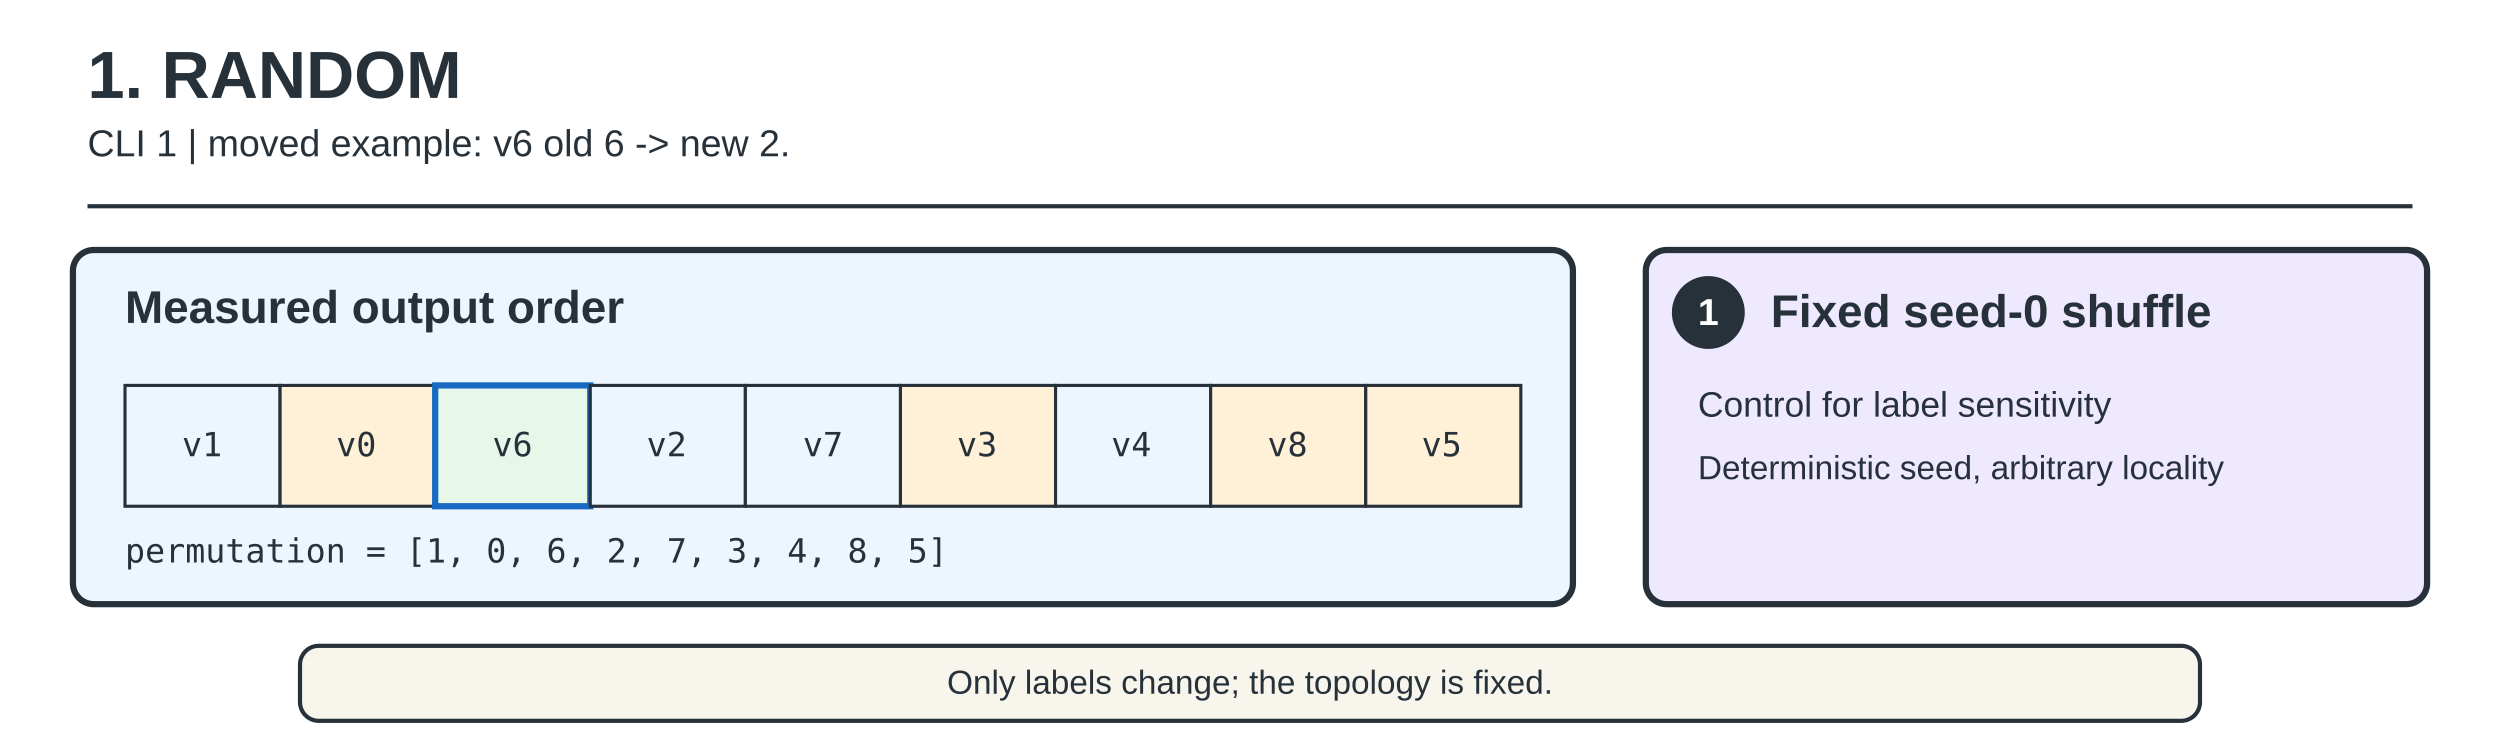
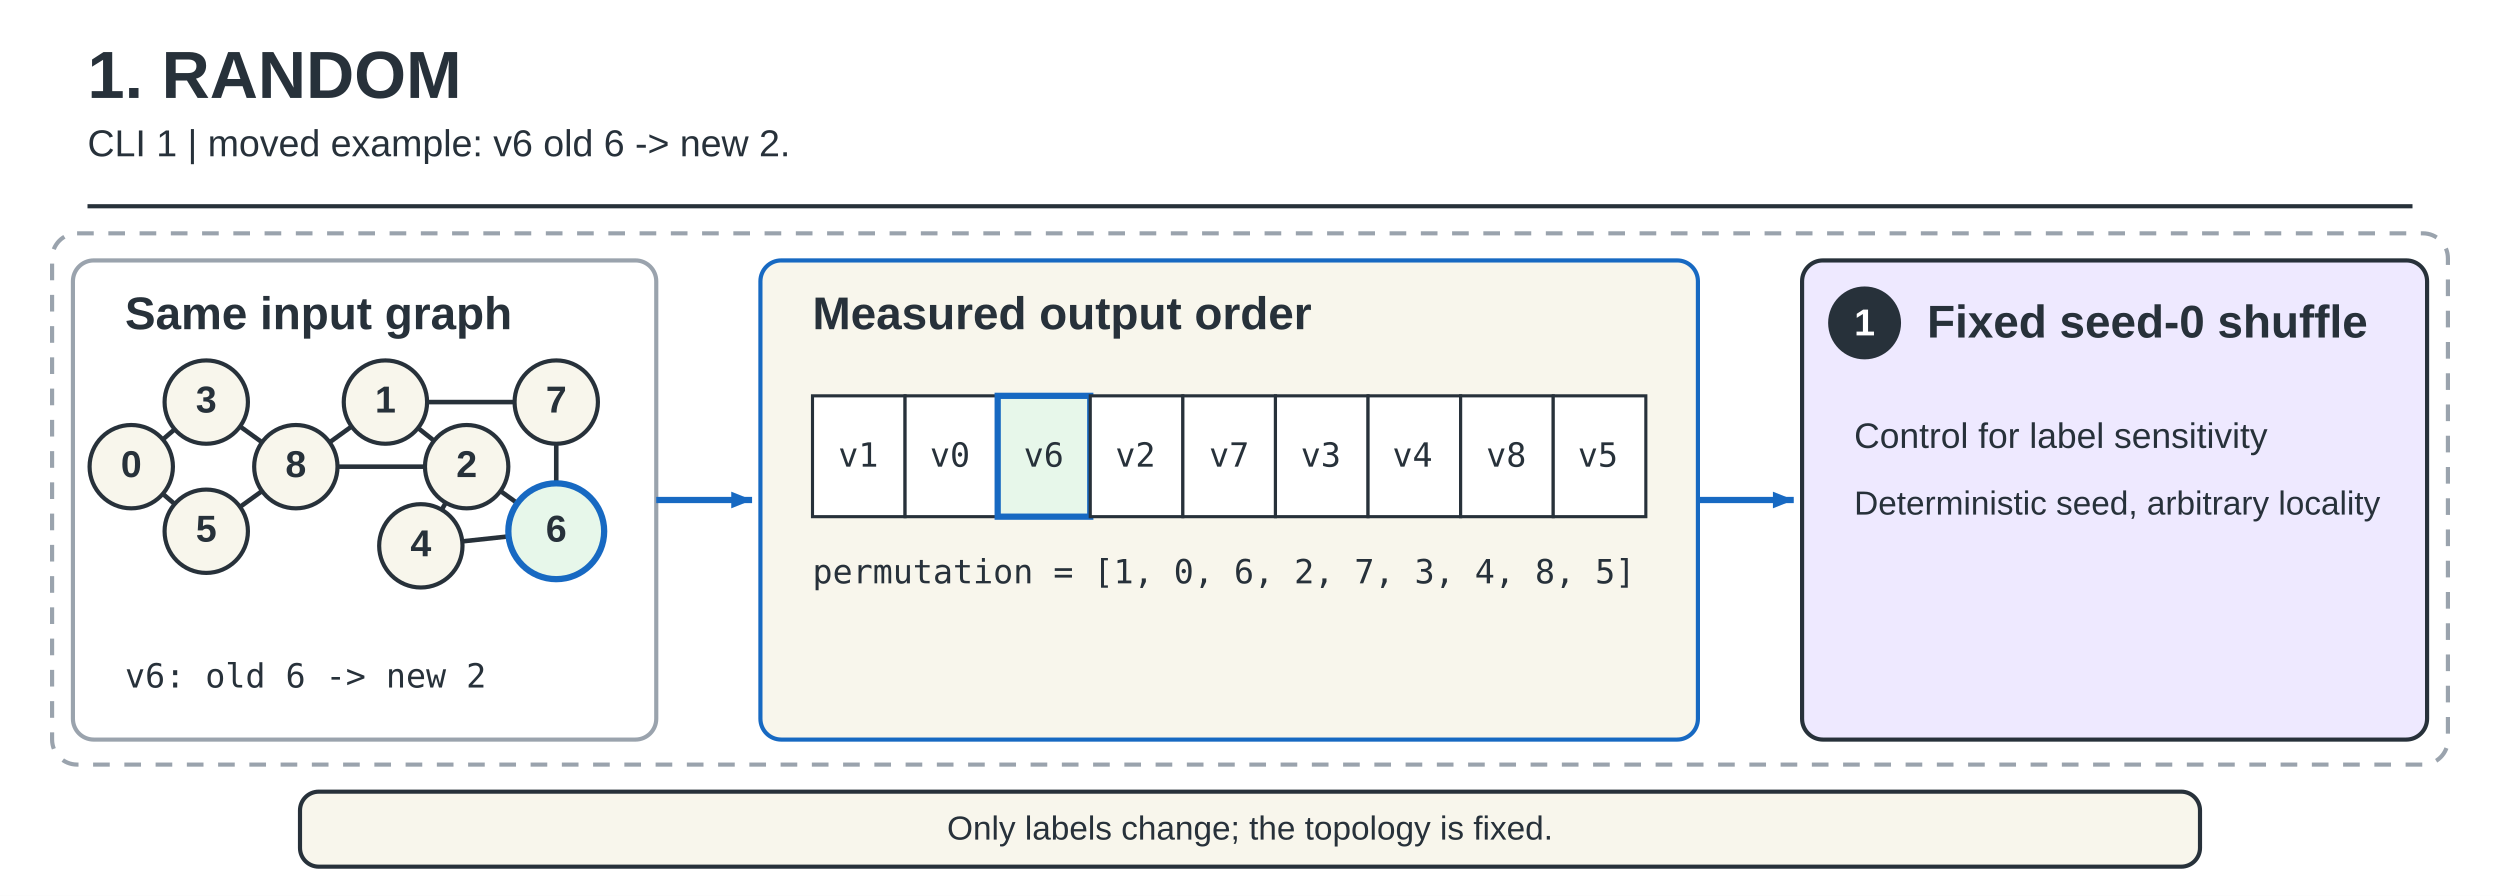
- <svg xmlns="http://www.w3.org/2000/svg" width="1200" height="360" viewBox="0 0 1200 360" role="img" aria-labelledby="title desc" fill="#27313A">
+ <svg xmlns="http://www.w3.org/2000/svg" width="1200" height="430" viewBox="0 0 1200 430" role="img" aria-labelledby="title desc" fill="#27313A">
  <defs>
    <marker id="arrow" viewBox="0 0 10 8" markerWidth="10" markerHeight="8" refX="10" refY="4" orient="auto" markerUnits="userSpaceOnUse">
      <path d="M0 0 L10 4 L0 8 Z" fill="#1769C2" />
    </marker>
    <style>
      :root{color-scheme:light dark}
      @media(prefers-color-scheme:dark){
        [fill="#27313A"]{fill:#ECE7DD}[stroke="#27313A"]{stroke:#ECE7DD}
        [fill="#FFFFFF"]{fill:#1E2327}[fill="#F8F6EC"]{fill:#252A2E}
        [fill="#EDF5FF"]{fill:#273846}[fill="#E7F7EA"]{fill:#24382A}
        [fill="#FFF0D8"]{fill:#3B3122}[fill="#F7DEDC"]{fill:#3D292A}
        [fill="#EEE9FF"]{fill:#302C3C}[stroke="#9AA3AD"]{stroke:#747D86}
        [stroke="#1769C2"]{stroke:#63A8FF}[fill="#1769C2"]{fill:#63A8FF}
        .arrow{stroke:#63A8FF!important}.edge{stroke:#ECE7DD!important}
      }
      .sans{font-family:Arial,Helvetica,sans-serif}
      .mono{font-family:"SFMono-Regular",Consolas,monospace}
      .title{font-size:32px;font-weight:700}.subtitle{font-size:18px}
      .domain{font-size:16px;font-weight:700;letter-spacing:1.2px}.heading{font-size:22px;font-weight:700}
      .label{font-size:18px;font-weight:700}.body{font-size:17px}.small{font-size:16px}
      .arrow{fill:none;stroke:#1769C2;stroke-width:3;marker-end:url(#arrow)}
      .edge{stroke:#27313A;stroke-width:2.2}
    </style>
  </defs>
-   <rect width="1200" height="360" fill="#FFFFFF" />
+   <rect width="1200" height="430" fill="#FFFFFF" />
  <text x="42" y="47" class="sans title">1. RANDOM</text>
  <text x="42" y="75" class="sans subtitle">CLI 1 | moved example: v6 old 6 -&gt; new 2.</text>
  <line x1="42" y1="99" x2="1158" y2="99" stroke="#27313A" stroke-width="2" />
-   <rect x="35" y="120" width="720" height="170" rx="10" fill="#EDF5FF" stroke="#27313A" stroke-width="3" />
-   <text x="60" y="155" class="sans heading">Measured output order</text>
-   <rect x="60.00" y="185" width="74.44" height="58" fill="#EDF5FF" stroke="#27313A" stroke-width="1.5" />
-   <text x="97" y="219" class="mono small" text-anchor="middle">v1</text>
-   <rect x="134.44" y="185" width="74.44" height="58" fill="#FFF0D8" stroke="#27313A" stroke-width="1.5" />
-   <text x="171" y="219" class="mono small" text-anchor="middle">v0</text>
-   <rect x="208.89" y="185" width="74.44" height="58" fill="#E7F7EA" stroke="#1769C2" stroke-width="3" />
-   <text x="246" y="219" class="mono small" text-anchor="middle">v6</text>
-   <rect x="283.33" y="185" width="74.44" height="58" fill="#EDF5FF" stroke="#27313A" stroke-width="1.5" />
-   <text x="320" y="219" class="mono small" text-anchor="middle">v2</text>
-   <rect x="357.78" y="185" width="74.44" height="58" fill="#EDF5FF" stroke="#27313A" stroke-width="1.5" />
-   <text x="395" y="219" class="mono small" text-anchor="middle">v7</text>
-   <rect x="432.22" y="185" width="74.44" height="58" fill="#FFF0D8" stroke="#27313A" stroke-width="1.5" />
-   <text x="469" y="219" class="mono small" text-anchor="middle">v3</text>
-   <rect x="506.67" y="185" width="74.44" height="58" fill="#EDF5FF" stroke="#27313A" stroke-width="1.5" />
-   <text x="543" y="219" class="mono small" text-anchor="middle">v4</text>
-   <rect x="581.11" y="185" width="74.44" height="58" fill="#FFF0D8" stroke="#27313A" stroke-width="1.5" />
-   <text x="618" y="219" class="mono small" text-anchor="middle">v8</text>
-   <rect x="655.56" y="185" width="74.44" height="58" fill="#FFF0D8" stroke="#27313A" stroke-width="1.5" />
-   <text x="692" y="219" class="mono small" text-anchor="middle">v5</text>
-   <text x="60" y="270" class="mono small">permutation = [1, 0, 6, 2, 7, 3, 4, 8, 5]</text>
-   <rect x="790" y="120" width="375" height="170" rx="10" fill="#EEE9FF" stroke="#27313A" stroke-width="3" />
-   <circle cx="820" cy="150" r="17" fill="#27313A" stroke="#27313A" stroke-width="1" />
-   <text x="820" y="156" class="sans label" text-anchor="middle" fill="#FFFFFF">1</text>
-   <text x="850" y="157" class="sans heading">Fixed seed-0 shuffle</text>
-   <text x="815" y="200" class="sans body">Control for label sensitivity</text>
-   <text x="815" y="230" class="sans small">Deterministic seed, arbitrary locality</text>
-   <rect x="144" y="310" width="912" height="36" rx="9" fill="#F8F6EC" stroke="#27313A" stroke-width="2" />
-   <text x="600" y="333" class="sans small" text-anchor="middle">Only labels change; the topology is fixed.</text>
+   <rect x="25" y="112" width="1150" height="255" rx="12" fill="none" stroke="#9AA3AD" stroke-width="2" stroke-dasharray="8 7" />
+   <rect x="35" y="125" width="280" height="230" rx="10" fill="#FFFFFF" stroke="#9AA3AD" stroke-width="2" />
+   <text x="60" y="158" class="sans heading">Same input graph</text>
+   <line x1="63" y1="224" x2="99" y2="193" class="edge" />
+   <line x1="63" y1="224" x2="99" y2="255" class="edge" />
+   <line x1="99" y1="193" x2="142" y2="224" class="edge" />
+   <line x1="99" y1="255" x2="142" y2="224" class="edge" />
+   <line x1="142" y1="224" x2="185" y2="193" class="edge" />
+   <line x1="142" y1="224" x2="224" y2="224" class="edge" />
+   <line x1="185" y1="193" x2="224" y2="224" class="edge" />
+   <line x1="185" y1="193" x2="267" y2="193" class="edge" />
+   <line x1="224" y1="224" x2="202" y2="262" class="edge" />
+   <line x1="224" y1="224" x2="267" y2="255" class="edge" />
+   <line x1="202" y1="262" x2="267" y2="255" class="edge" />
+   <line x1="267" y1="255" x2="267" y2="193" class="edge" />
+   <circle cx="63" cy="224" r="20" fill="#F8F6EC" stroke="#27313A" stroke-width="2" />
+   <text x="63" y="229" class="sans label" text-anchor="middle">0</text>
+   <circle cx="185" cy="193" r="20" fill="#F8F6EC" stroke="#27313A" stroke-width="2" />
+   <text x="185" y="198" class="sans label" text-anchor="middle">1</text>
+   <circle cx="224" cy="224" r="20" fill="#F8F6EC" stroke="#27313A" stroke-width="2" />
+   <text x="224" y="229" class="sans label" text-anchor="middle">2</text>
+   <circle cx="99" cy="193" r="20" fill="#F8F6EC" stroke="#27313A" stroke-width="2" />
+   <text x="99" y="198" class="sans label" text-anchor="middle">3</text>
+   <circle cx="202" cy="262" r="20" fill="#F8F6EC" stroke="#27313A" stroke-width="2" />
+   <text x="202" y="267" class="sans label" text-anchor="middle">4</text>
+   <circle cx="99" cy="255" r="20" fill="#F8F6EC" stroke="#27313A" stroke-width="2" />
+   <text x="99" y="260" class="sans label" text-anchor="middle">5</text>
+   <circle cx="267" cy="255" r="23" fill="#E7F7EA" stroke="#1769C2" stroke-width="3" />
+   <text x="267" y="260" class="sans label" text-anchor="middle">6</text>
+   <circle cx="267" cy="193" r="20" fill="#F8F6EC" stroke="#27313A" stroke-width="2" />
+   <text x="267" y="198" class="sans label" text-anchor="middle">7</text>
+   <circle cx="142" cy="224" r="20" fill="#F8F6EC" stroke="#27313A" stroke-width="2" />
+   <text x="142" y="229" class="sans label" text-anchor="middle">8</text>
+   <text x="60" y="330" class="mono small">v6: old 6 -&gt; new 2</text>
+   <rect x="365" y="125" width="450" height="230" rx="10" fill="#F8F6EC" stroke="#1769C2" stroke-width="2" />
+   <text x="390" y="158" class="sans heading">Measured output order</text>
+   <rect x="390.00" y="190" width="44.44" height="58" fill="#FFFFFF" stroke="#27313A" stroke-width="1.5" />
+   <text x="412" y="224" class="mono small" text-anchor="middle">v1</text>
+   <rect x="434.44" y="190" width="44.44" height="58" fill="#FFFFFF" stroke="#27313A" stroke-width="1.5" />
+   <text x="456" y="224" class="mono small" text-anchor="middle">v0</text>
+   <rect x="478.89" y="190" width="44.44" height="58" fill="#E7F7EA" stroke="#1769C2" stroke-width="3" />
+   <text x="501" y="224" class="mono small" text-anchor="middle">v6</text>
+   <rect x="523.33" y="190" width="44.44" height="58" fill="#FFFFFF" stroke="#27313A" stroke-width="1.5" />
+   <text x="545" y="224" class="mono small" text-anchor="middle">v2</text>
+   <rect x="567.78" y="190" width="44.44" height="58" fill="#FFFFFF" stroke="#27313A" stroke-width="1.5" />
+   <text x="590" y="224" class="mono small" text-anchor="middle">v7</text>
+   <rect x="612.22" y="190" width="44.44" height="58" fill="#FFFFFF" stroke="#27313A" stroke-width="1.5" />
+   <text x="634" y="224" class="mono small" text-anchor="middle">v3</text>
+   <rect x="656.67" y="190" width="44.44" height="58" fill="#FFFFFF" stroke="#27313A" stroke-width="1.5" />
+   <text x="678" y="224" class="mono small" text-anchor="middle">v4</text>
+   <rect x="701.11" y="190" width="44.44" height="58" fill="#FFFFFF" stroke="#27313A" stroke-width="1.5" />
+   <text x="723" y="224" class="mono small" text-anchor="middle">v8</text>
+   <rect x="745.56" y="190" width="44.44" height="58" fill="#FFFFFF" stroke="#27313A" stroke-width="1.5" />
+   <text x="767" y="224" class="mono small" text-anchor="middle">v5</text>
+   <text x="390" y="280" class="mono small">permutation = [1, 0, 6, 2, 7, 3, 4, 8, 5]</text>
+   <rect x="865" y="125" width="300" height="230" rx="10" fill="#EEE9FF" stroke="#27313A" stroke-width="2" />
+   <circle cx="895" cy="155" r="17" fill="#27313A" stroke="#27313A" stroke-width="1" />
+   <text x="895" y="161" class="sans label" text-anchor="middle" fill="#FFFFFF">1</text>
+   <text x="925" y="162" class="sans heading">Fixed seed-0 shuffle</text>
+   <text x="890" y="215" class="sans body">Control for label sensitivity</text>
+   <text x="890" y="247" class="sans small">Deterministic seed, arbitrary locality</text>
+   <path d="M315 240 H361" class="arrow" />
+   <path d="M815 240 H861" class="arrow" />
+   <rect x="144" y="380" width="912" height="36" rx="9" fill="#F8F6EC" stroke="#27313A" stroke-width="2" />
+   <text x="600" y="403" class="sans small" text-anchor="middle">Only labels change; the topology is fixed.</text>
</svg>
